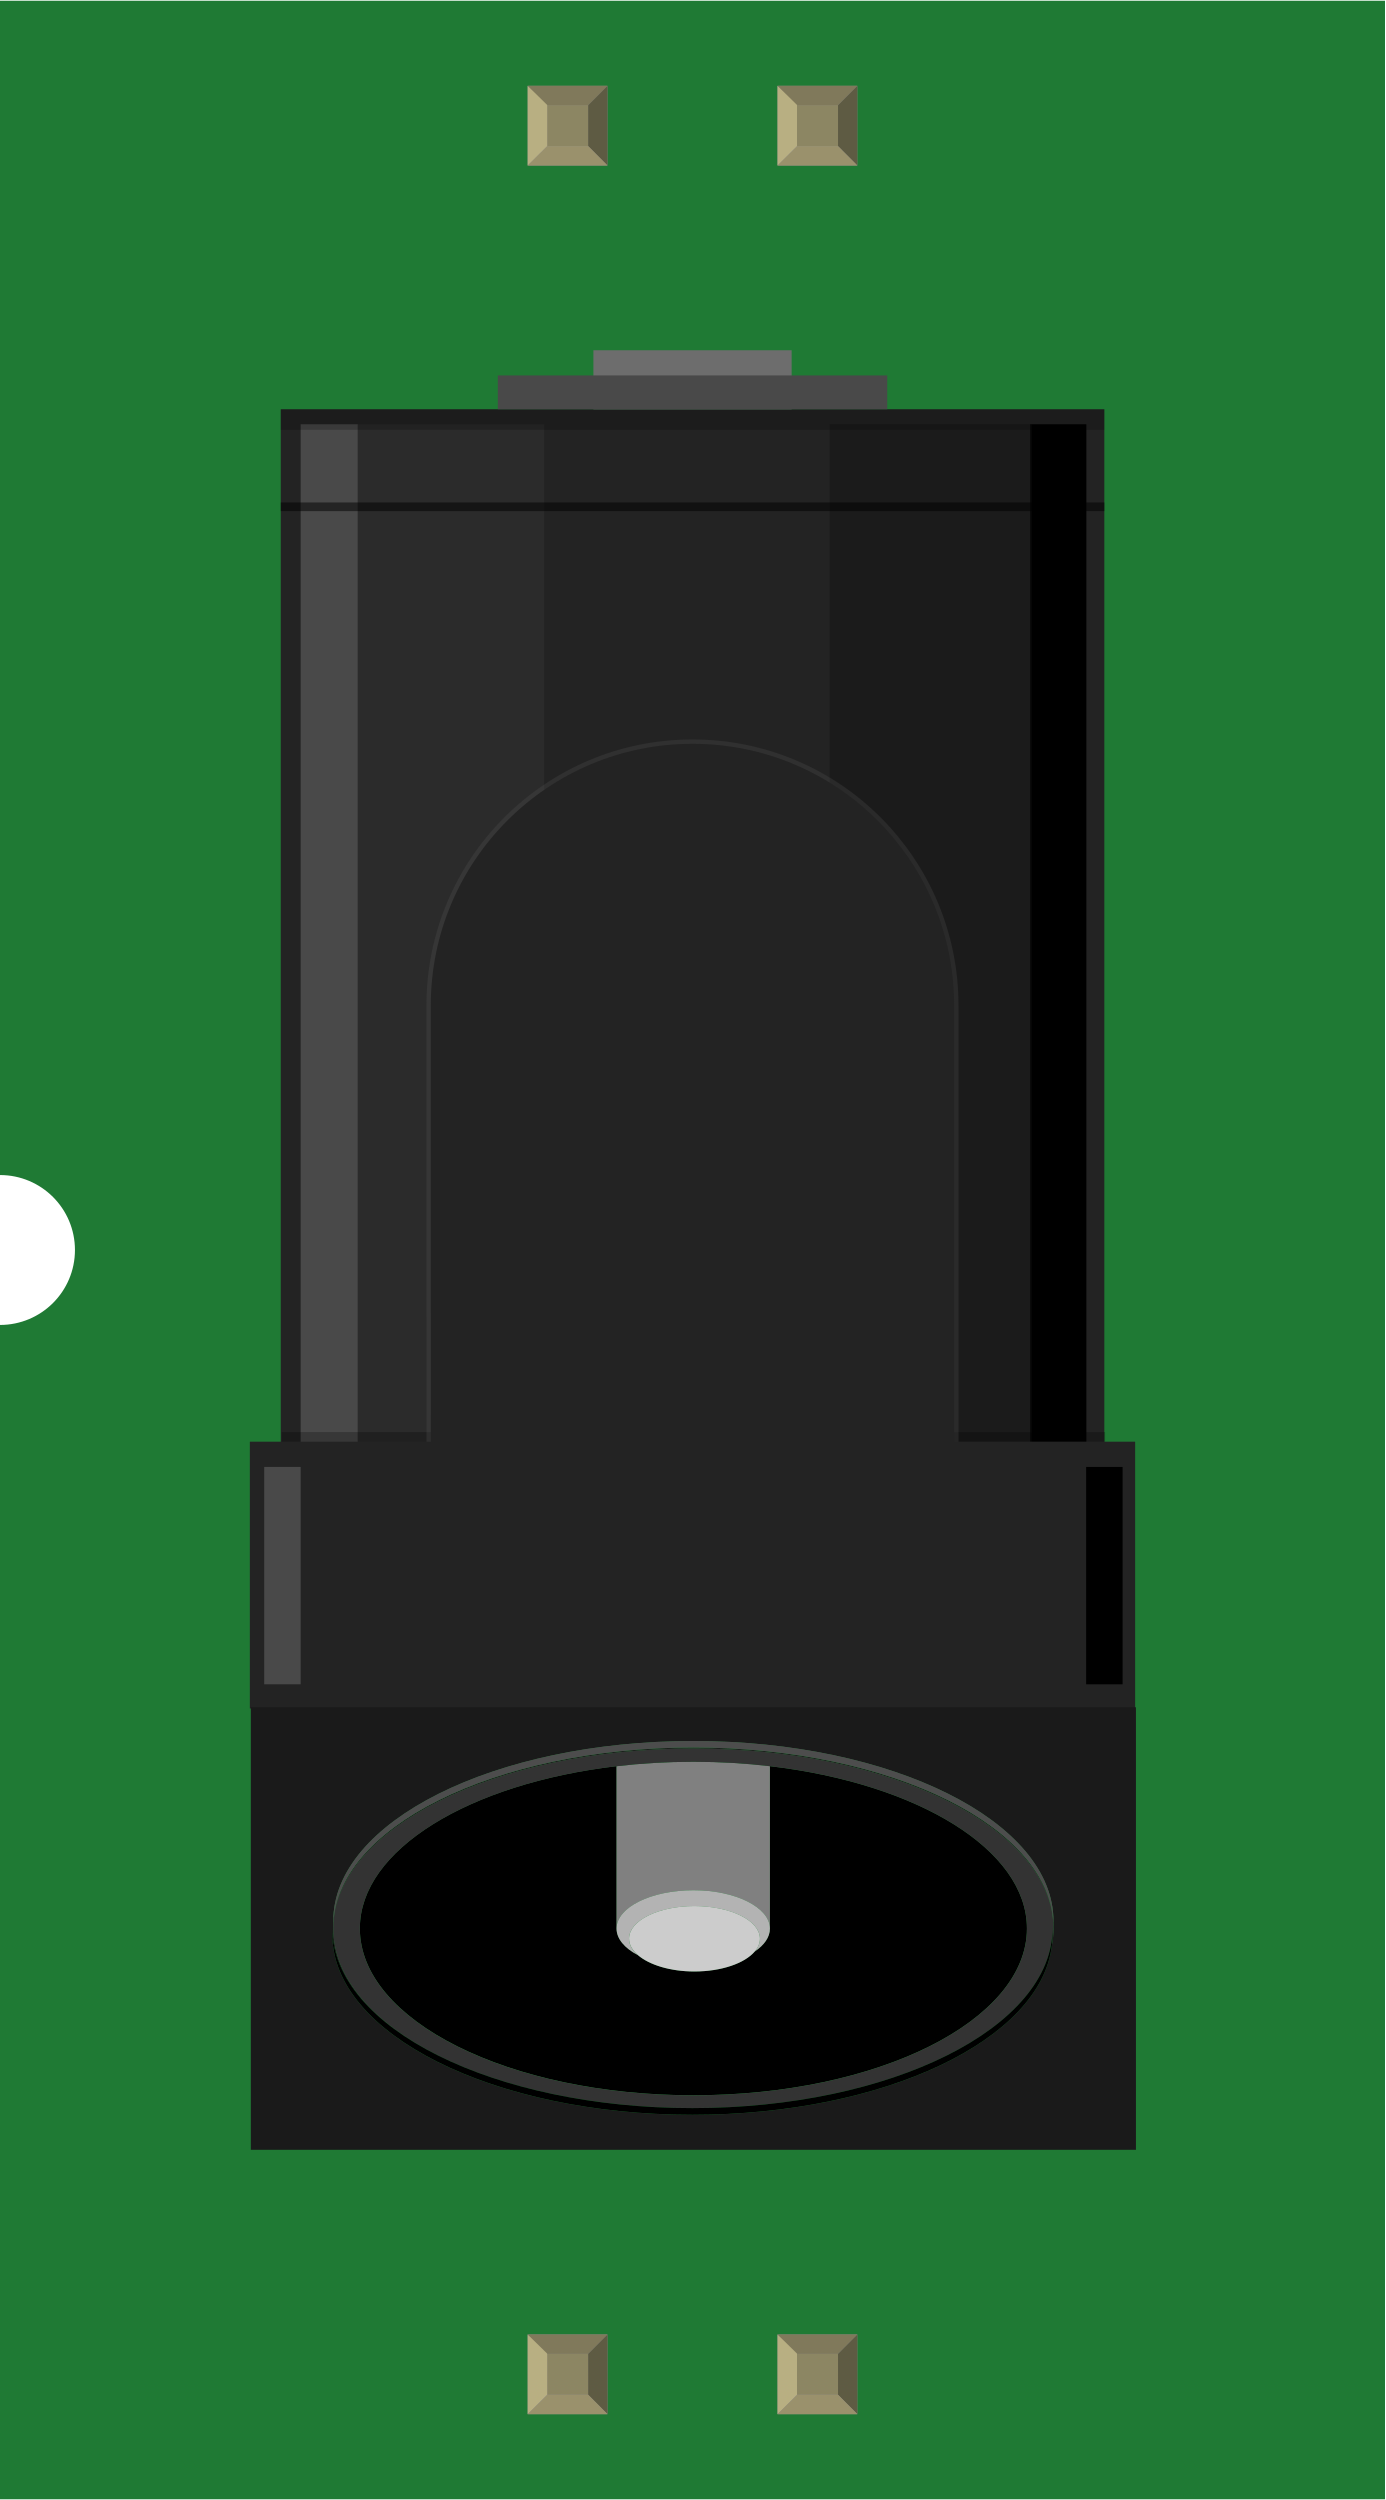
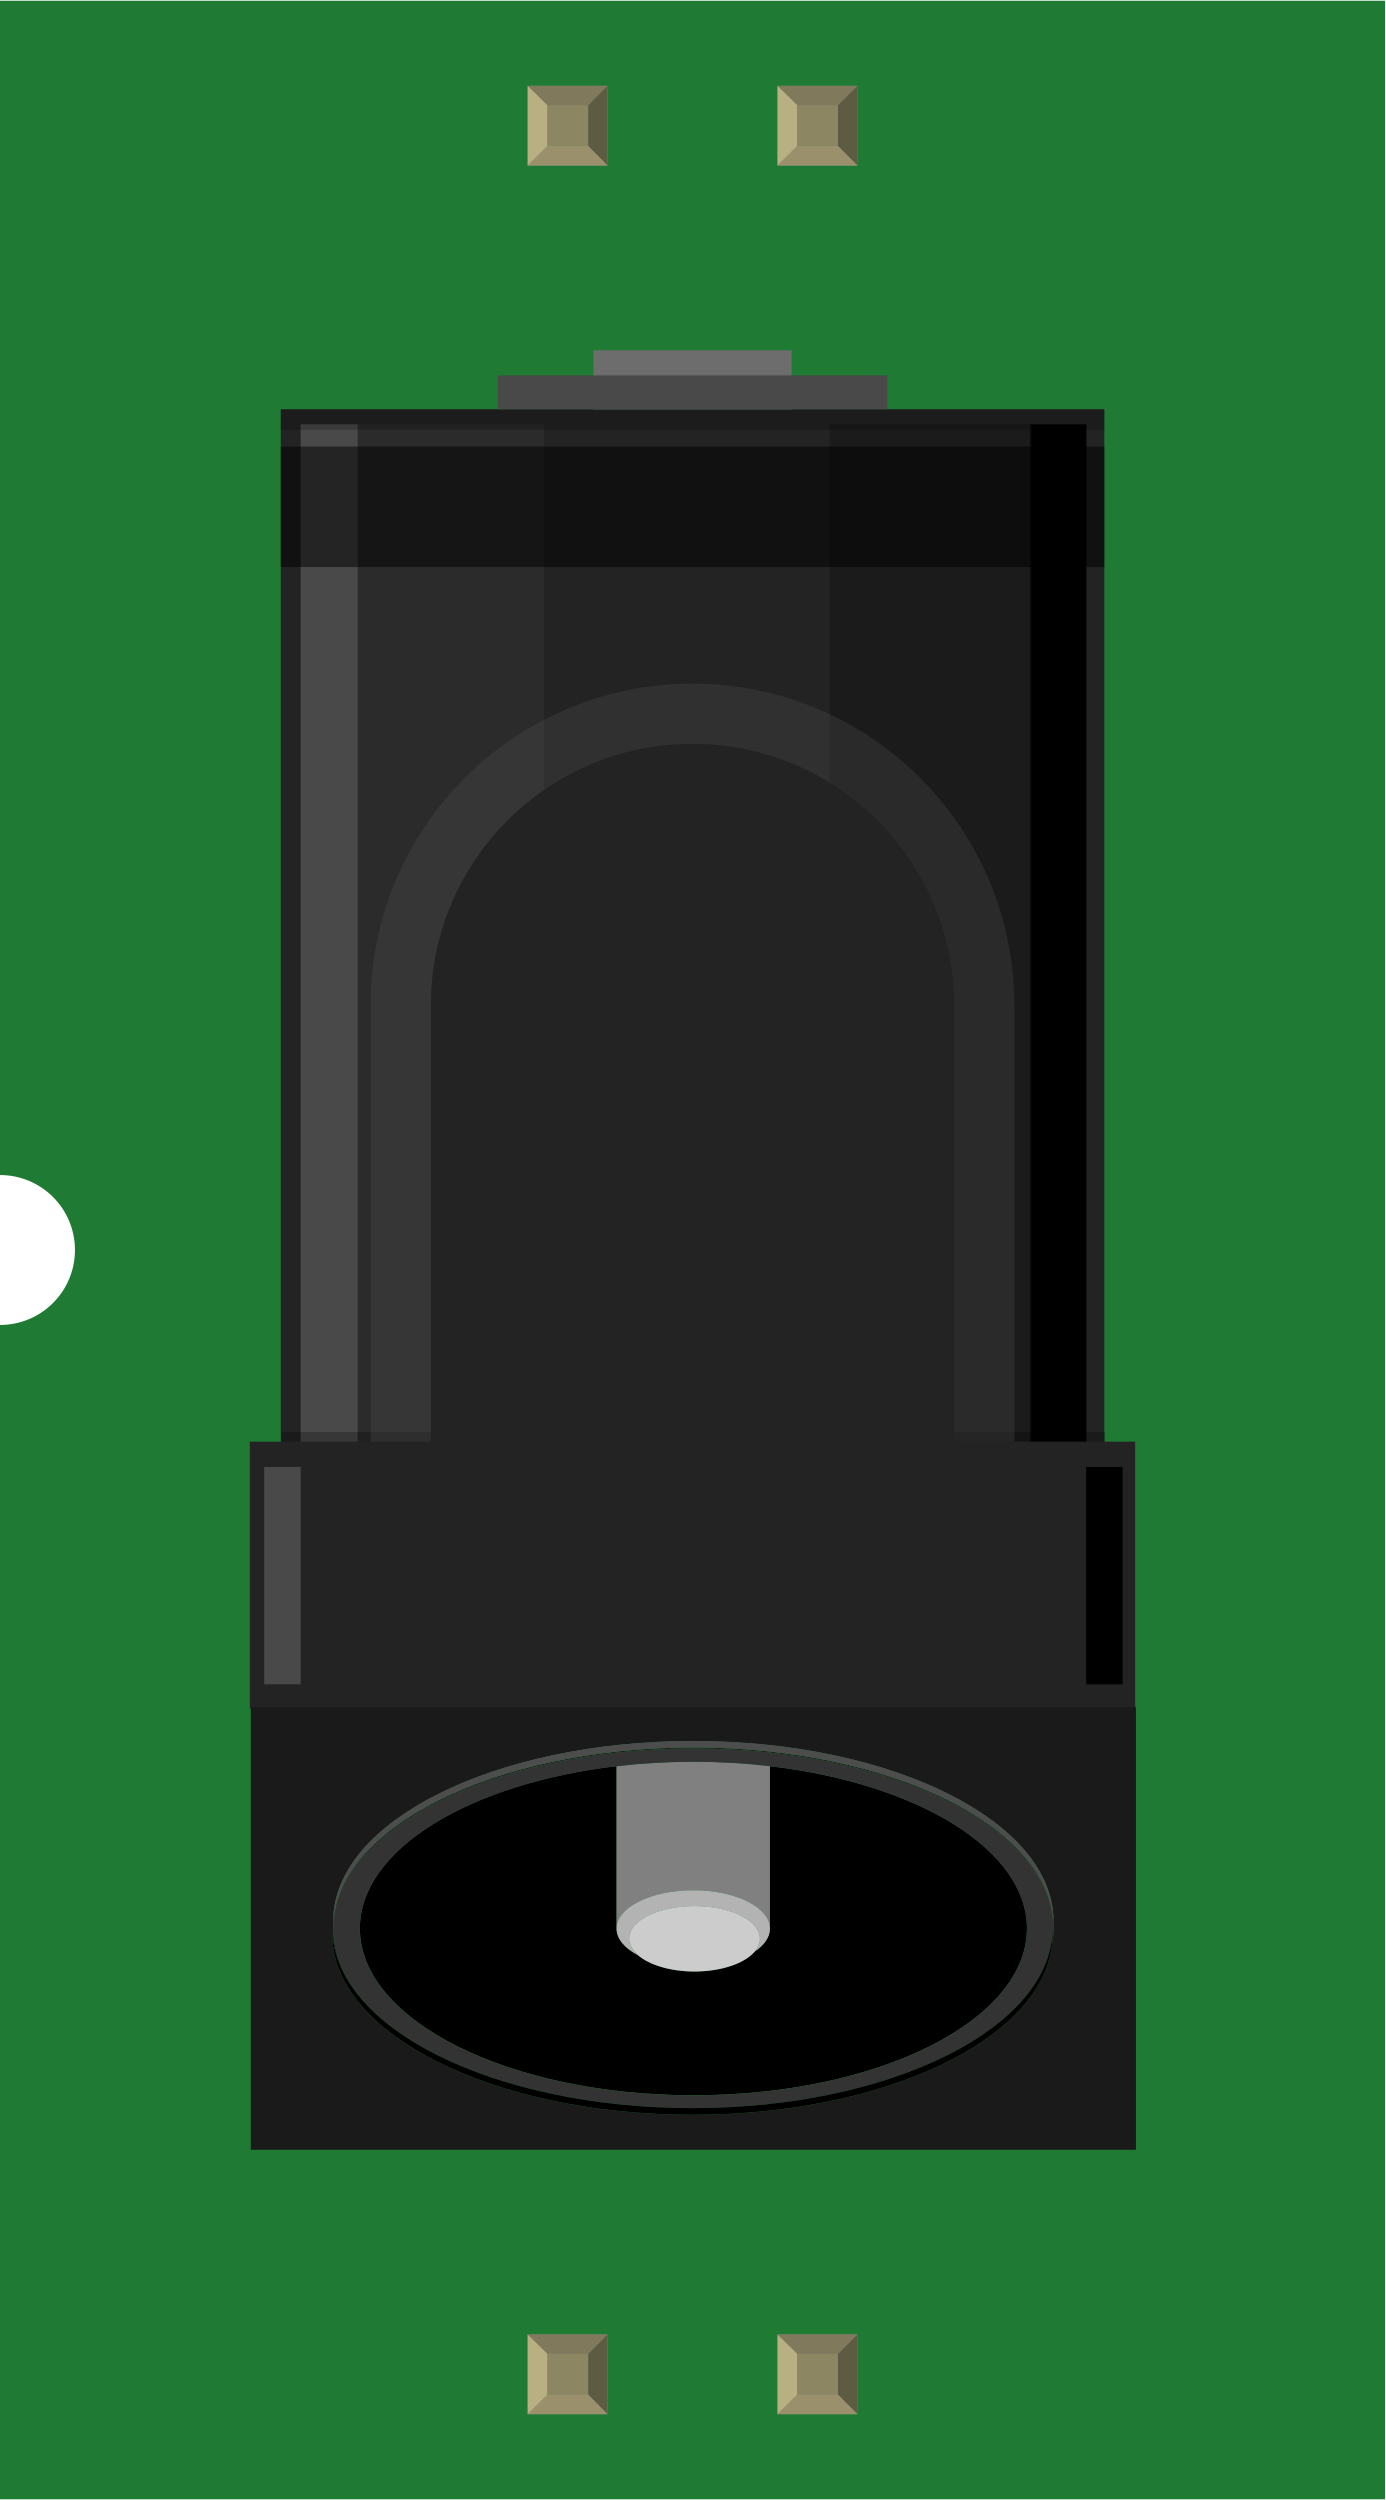
- <svg xmlns="http://www.w3.org/2000/svg" width="0.554in" x="0in" version="1.2" y="0in" height="1in" viewBox="0 0 554.333 1000" baseProfile="tiny">
+ <svg xmlns="http://www.w3.org/2000/svg" width="0.554in" xml:space="preserve" x="0px" version="1.1" y="0px" height="1in" viewBox="0 0 39.912 72" id="0" enable-background="new 0 0 39.912 72">
  <g id="breadboard">
    <g id="icon">
-       <path fill="#1F7A34" stroke="none" stroke-width="0" d="M0,0L0,470A30,30 0 0 1 0,530L0,1000L554.333,1000L554.333,0L0,0z" />
-       <g transform="translate(100,139.882)">
-         <g>
-           <g>
-             <rect width="329.625" x="12.375" y="23.625" fill="#232323" height="457.917" />
-             <rect width="22.847" x="20.333" y="29.625" fill="#494949" height="443.542" />
-             <rect width="74.569" x="43.222" y="29.625" fill="#3D3D3D" height="443.542" fill-opacity="0.3" />
-             <rect width="22.486" x="312.319" y="29.625" height="457.944" />
-             <rect width="80.944" x="232.069" y="29.625" fill="#0F0F0F" height="457.944" fill-opacity="0.4" />
-           </g>
-           <rect width="329.625" x="12.375" opacity="0.2" y="23.625" height="8.222" enable-background="new    " />
-         </g>
-         <line opacity="0.5" fill="none" stroke="#000000" enable-background="new    " y1="62.653" stroke-width="3.472" x1="342" y2="62.653" x2="12.375" stroke-miterlimit="10" />
-         <g>
-           <rect width="329.569" x="12.736" opacity="0.25" y="432.986" height="17.875" enable-background="new    " />
-           <path opacity="0.25" stroke="#565656" enable-background="new    " stroke-width="3.472" d="M72.431,446.944l209.458,0L281.889,262.25c0,-57.847,-46.889,-104.736,-104.736,-104.736c-57.833,0,-104.736,46.889,-104.736,104.736L72.431,446.944L72.431,446.944z" stroke-miterlimit="10" />
-         </g>
-         <g>
-           <path fill="#232323" d="M72.431,446.944l209.458,0L281.889,262.25c0,-57.847,-46.889,-104.736,-104.736,-104.736c-57.833,0,-104.736,46.889,-104.736,104.736L72.431,446.944L72.431,446.944z" />
-           <rect width="354.333" x="0" y="436.833" fill="#232323" height="106.778" />
-         </g>
-         <rect width="79.347" x="137.5" y="0" fill="#6D6D6D" height="23.625" />
-         <rect width="155.861" x="99.25" y="10.083" fill="#494949" height="13.542" />
-         <g>
-           <g enable-background="new    ">
-             <g>
-               <g>
-                 <path fill="#1A1A1A" d="M75.417,682.569c-25.958,-13.042,-42.014,-31,-42.014,-50.875c0,-39.75,64.514,-72.056,144.139,-72.056c79.611,0,144.111,32.306,144.111,72.056c0,2.264,-0.236,4.5,-0.639,6.694c-4.347,37.806,-67.069,67.861,-143.861,67.861c-79.625,0,-144.125,-32.306,-144.125,-72.056l0,-2.667C33.014,651.458,49.222,669.514,75.417,682.569M33.389,631.319l0,-2.611c0,-39.819,64.514,-72.056,144.125,-72.056c79.625,0,144.125,32.236,144.125,72.056l0,2.611c0,-39.819,-64.514,-72.056,-144.125,-72.056S33.389,591.5,33.389,631.319M354.639,543.139L0.389,543.139l0,177.111l354.264,0L354.653,543.139" />
-                 <path d="M208.139,566.708l0,64.986c0,3.458,-2.25,6.639,-6.083,9.194c-4,4.708,-13.306,7.986,-24.167,7.986c-9.639,0,-18.097,-2.625,-22.625,-6.583c-5.264,-2.764,-8.5,-6.5,-8.5,-10.625l0,-64.972c-58.903,6.944,-102.736,33.361,-102.736,64.972c0,36.875,59.75,66.75,133.486,66.75c73.764,0,133.5,-29.847,133.5,-66.75C311.028,600.083,267.125,573.639,208.139,566.708" />
-                 <path fill="#808080" d="M177.528,564.958c-10.597,0,-20.889,0.625,-30.764,1.778l0,64.972c0,-8.431,13.75,-15.333,30.764,-15.333c16.875,0,30.611,6.875,30.611,15.333l0,-64.986C198.319,565.556,188.056,564.958,177.528,564.958" />
-                 <path fill="#333333" d="M177.528,564.958c10.528,0,20.778,0.611,30.611,1.764c58.986,6.917,102.875,33.361,102.875,64.986c0,36.875,-59.75,66.75,-133.486,66.75c-73.764,0,-133.5,-29.847,-133.5,-66.75c0,-31.583,43.833,-58.028,102.736,-64.972C156.639,565.569,166.944,564.958,177.528,564.958M177.528,559.625c-79.625,0,-144.139,32.306,-144.139,72.056c0,19.875,16.056,37.833,42.014,50.875c26.056,12.972,62.014,21,101.736,21c79.611,0,144.125,-32.25,144.125,-72.056l0,2.667c0,1.431,-0.097,2.806,-0.278,4.208c0.403,-2.194,0.639,-4.431,0.639,-6.694C321.639,591.931,257.153,559.625,177.528,559.625" />
-                 <path fill="#B3B3B3" d="M177.528,616.375c-17.014,0,-30.764,6.875,-30.764,15.333c0,4.125,3.236,7.833,8.5,10.625c-2.222,-1.931,-3.5,-4.181,-3.5,-6.569c0,-7.236,11.75,-13.042,26.125,-13.042c14.5,0,26.264,5.806,26.264,13.042c0,1.833,-0.764,3.569,-2.083,5.139c3.819,-2.583,6.083,-5.736,6.083,-9.194C208.139,623.25,194.403,616.375,177.528,616.375" />
-                 <path fill="#CCCCCC" d="M177.903,622.694c-14.375,0,-26.125,5.806,-26.125,13.042c0,2.389,1.278,4.639,3.5,6.569c4.528,3.931,13,6.583,22.625,6.583c10.861,0,20.181,-3.278,24.167,-7.986c1.333,-1.569,2.083,-3.306,2.083,-5.139C204.153,628.5,192.403,622.694,177.903,622.694" />
-                 <path fill="#4D4D4D" d="M177.528,556.625c-79.625,0,-144.139,32.236,-144.139,72.056l0,2.611c0,-39.819,64.514,-72.056,144.139,-72.056c79.611,0,144.111,32.236,144.111,72.056l0,-2.611C321.639,588.875,257.153,556.625,177.528,556.625" />
-                 <path d="M321.278,631.514c0,39.778,-64.528,72.056,-144.125,72.056c-39.708,0,-75.667,-8.028,-101.736,-21c-26.194,-13.042,-42.389,-31.111,-42.389,-51.056l0,2.667c0,39.736,64.5,72.056,144.125,72.056c76.792,0,139.514,-30.056,143.861,-67.861c0.181,-1.403,0.278,-2.778,0.278,-4.208L321.278,631.514" />
+       <path fill="#1F7A34" id="0.1.0.0" d="M0,0v33.84c1.193,0,2.16,0.967,2.16,2.16c0,1.193-0.967,2.16-2.16,2.16V72h39.912V0H0z" />
+       <g id="0.1.0.1" transform="translate(100,139.882)">
+         <g id="0.1.0.1">
+           <g id="0.1.0.1.0">
+             <g id="0.1.0.1.0.0">
+               <g id="0.1.0.1.0.0.0">
+                 <rect width="23.733" x="-91.909" y="-128.11" fill="#232323" height="32.97" id="0.1.0.1.0.0.0.0" />
+                 <rect width="1.645" x="-91.336" y="-127.677" fill="#494949" height="31.935" id="0.1.0.1.0.0.0.1" />
+                 <rect width="5.369" x="-89.688" y="-127.677" fill="#3D3D3D" height="31.935" fill-opacity="0.3" id="0.1.0.1.0.0.0.2" />
+                 <rect width="1.619" x="-70.313" y="-127.677" height="32.971" id="0.1.0.1.0.0.0.3" />
+                 <rect width="5.828" x="-76.091" y="-127.677" fill="#0F0F0F" height="32.971" fill-opacity="0.4" id="0.1.0.1.0.0.0.4" />
+               </g>
+               <rect width="23.733" x="-91.909" opacity="0.2" y="-128.11" height="0.592" enable-background="new    " id="0.1.0.1.0.0.1" />
+             </g>
+             <line opacity="0.5" fill="none" stroke="#000000" enable-background="new    " id="0.1.0.1.0.1" y1="-125.299" stroke-width="3.472" x1="-68.176" y2="-125.299" x2="-91.909" stroke-miterlimit="10" />
+             <g id="0.1.0.1.0.2">
+               <rect width="23.729" x="-91.883" opacity="0.25" y="-98.636" height="1.287" enable-background="new    " id="0.1.0.1.0.2.0" />
+               <path opacity="0.25" stroke="#565656" enable-background="new    " id="0.1.0.1.0.2.1" stroke-width="3.472" d="M-87.585-97.63h15.081v-13.298c0-4.165-3.376-7.541-7.541-7.541c-4.164,0-7.541,3.376-7.541,7.541L-87.585-97.63L-87.585-97.63z" stroke-miterlimit="10" />
+             </g>
+             <g id="0.1.0.1.0.3">
+               <path fill="#232323" id="0.1.0.1.0.3.0" d="M-87.585-97.63h15.081v-13.298c0-4.165-3.376-7.541-7.541-7.541c-4.164,0-7.541,3.376-7.541,7.541L-87.585-97.63L-87.585-97.63z" />
+               <rect width="25.512" x="-92.8" y="-98.359" fill="#232323" height="7.688" id="0.1.0.1.0.3.1" />
+             </g>
+             <rect width="5.713" x="-82.9" y="-129.81" fill="#6D6D6D" height="1.701" id="0.1.0.1.0.4" />
+             <rect width="11.221" x="-85.654" y="-129.085" fill="#494949" height="0.975" id="0.1.0.1.0.5" />
+             <g id="0.1.0.1.0.6">
+               <g enable-background="new    " id="0.1.0.1.0.6.0">
+                 <g id="0.1.0.1.0.6.0.0">
+                   <g id="0.1.0.1.0.6.0.0.0">
+                     <path fill="#1A1A1A" id="0.1.0.1.0.6.0.0.0.0" d="M-87.37-80.665c-1.869-0.939-3.025-2.232-3.025-3.664c0-2.861,4.645-5.188,10.378-5.188c5.732,0,10.375,2.326,10.375,5.188c0,0.164-0.017,0.324-0.045,0.482c-0.313,2.723-4.83,4.887-10.358,4.887c-5.733,0-10.377-2.326-10.377-5.188v-0.192C-90.423-82.905-89.256-81.606-87.37-80.665 M-90.396-84.356v-0.188c0-2.866,4.645-5.188,10.377-5.188c5.733,0,10.377,2.321,10.377,5.188v0.188c0-2.866-4.646-5.188-10.377-5.188S-90.396-87.222-90.396-84.356 M-67.267-90.704h-25.505v12.752h25.507v-12.752" />
+                     <path id="0.1.0.1.0.6.0.0.0.1" d="M-77.813-89.007v4.679c0,0.249-0.162,0.478-0.438,0.661c-0.288,0.34-0.958,0.576-1.74,0.576c-0.694,0-1.303-0.189-1.629-0.475c-0.379-0.199-0.612-0.468-0.612-0.766v-4.678c-4.241,0.5-7.397,2.402-7.397,4.678c0,2.656,4.302,4.807,9.611,4.807c5.311,0,9.612-2.148,9.612-4.807C-70.405-86.605-73.567-88.509-77.813-89.007" />
+                     <path fill="#808080" id="0.1.0.1.0.6.0.0.0.2" d="M-80.018-89.134c-0.763,0-1.504,0.045-2.215,0.129v4.678c0-0.607,0.99-1.104,2.215-1.104c1.214,0,2.205,0.494,2.205,1.104v-4.68C-78.521-89.091-79.26-89.134-80.018-89.134" />
+                     <path fill="#333333" id="0.1.0.1.0.6.0.0.0.3" d="M-80.018-89.134c0.758,0,1.496,0.045,2.205,0.127c4.246,0.498,7.406,2.402,7.406,4.68c0,2.654-4.302,4.806-9.611,4.806c-5.311,0-9.612-2.149-9.612-4.806c0-2.273,3.156-4.178,7.397-4.678C-81.522-89.089-80.78-89.134-80.018-89.134 M-80.018-89.517c-5.733,0-10.378,2.325-10.378,5.188c0,1.431,1.156,2.724,3.025,3.662c1.876,0.935,4.465,1.513,7.325,1.513c5.732,0,10.377-2.321,10.377-5.188v0.192c0,0.103-0.007,0.202-0.02,0.304c0.028-0.158,0.045-0.32,0.045-0.482C-69.642-87.192-74.285-89.517-80.018-89.517" />
+                     <path fill="#B3B3B3" id="0.1.0.1.0.6.0.0.0.4" d="M-80.018-85.431c-1.225,0-2.215,0.494-2.215,1.104c0,0.297,0.233,0.564,0.612,0.765c-0.16-0.139-0.252-0.301-0.252-0.473c0-0.521,0.846-0.938,1.881-0.938c1.044,0,1.892,0.418,1.892,0.938c0,0.132-0.055,0.257-0.15,0.37c0.275-0.186,0.438-0.413,0.438-0.662C-77.813-84.937-78.804-85.431-80.018-85.431" />
+                     <path fill="#CCCCCC" id="0.1.0.1.0.6.0.0.0.5" d="M-79.991-84.976c-1.035,0-1.881,0.418-1.881,0.938c0,0.173,0.092,0.334,0.252,0.474c0.326,0.283,0.936,0.474,1.629,0.474c0.782,0,1.453-0.235,1.74-0.574c0.096-0.113,0.15-0.238,0.15-0.37C-78.101-84.558-78.946-84.976-79.991-84.976" />
+                     <path fill="#4D4D4D" id="0.1.0.1.0.6.0.0.0.6" d="M-80.018-89.734c-5.733,0-10.378,2.321-10.378,5.188v0.188c0-2.866,4.645-5.188,10.378-5.188c5.732,0,10.376,2.322,10.376,5.188v-0.188C-69.642-87.411-74.285-89.734-80.018-89.734" />
+                     <path id="0.1.0.1.0.6.0.0.0.7" d="M-69.668-84.341c0,2.863-4.646,5.188-10.377,5.188c-2.859,0-5.448-0.578-7.325-1.512c-1.886-0.939-3.052-2.24-3.052-3.676v0.191c0,2.861,4.644,5.188,10.377,5.188c5.528,0,10.045-2.164,10.358-4.885c0.013-0.102,0.02-0.201,0.02-0.304L-69.668-84.341" />
+                   </g>
+                 </g>
              </g>
            </g>
+             <rect width="1.05" x="-92.386" y="-97.63" fill="#494949" height="6.264" id="0.1.0.1.0.7" />
+             <rect width="1.051" x="-68.7" y="-97.63" height="6.264" id="0.1.0.1.0.8" />
          </g>
        </g>
-         <rect width="14.583" x="5.75" y="446.944" fill="#494949" height="87" />
-         <rect width="14.583" x="334.722" y="446.944" height="87" />
      </g>
    </g>
-     <g transform="translate(211.202,934.05)">
-       <rect width="31.93" x="0" y="0" fill="#8D8C8C" height="31.9" id="connector3pin" />
-       <rect width="16.444" x="7.792" y="7.735" fill="#8C8663" height="16.415" />
-       <polygon fill="#B8AF82" points="0,31.9,7.792,24.137,7.792,6.972,0,0" />
-       <polygon fill="#80795B" points="24.208,7.763,7.903,7.763,0,0,31.93,0" />
-       <polygon fill="#5E5B43" points="24.208,24.137,24.208,7.763,31.93,0,31.93,31.9" />
-       <polygon fill="#9A916C" points="0,31.9,7.875,24.137,24.208,24.137,31.93,31.9" />
+     <g id="0.1.1" transform="translate(211.202,934.05)">
+       <g id="0.1.1">
+         <g id="0.1.1.0">
+           <rect width="2.299" x="-195.995" y="-866.798" fill="#8D8C8C" height="2.297" id="connector0pin" />
+           <rect width="1.184" x="-195.434" y="-866.241" fill="#8C8663" height="1.182" id="0.1.1.0.1" />
+           <polygon fill="#B8AF82" points="-195.995,-864.501 -195.434,-865.061 -195.434,-866.296 -195.995,-866.798 " id="0.1.1.0.2" />
+           <polygon fill="#80795B" points="-194.252,-866.239 -195.427,-866.239 -195.995,-866.798 -193.697,-866.798 " id="0.1.1.0.3" />
+           <polygon fill="#5E5B43" points="-194.252,-865.061 -194.252,-866.239 -193.697,-866.798 -193.697,-864.501 " id="0.1.1.0.4" />
+           <polygon fill="#9A916C" points="-195.995,-864.501 -195.429,-865.061 -194.252,-865.061 -193.697,-864.501 " id="0.1.1.0.5" />
+         </g>
+       </g>
    </g>
-     <g transform="translate(211.202,34.05)">
-       <rect width="31.93" x="0" y="0" fill="#8D8C8C" height="31.9" id="connector6pin" />
-       <rect width="16.444" x="7.792" y="7.735" fill="#8C8663" height="16.415" />
-       <polygon fill="#B8AF82" points="0,31.9,7.792,24.137,7.792,6.972,0,0" />
-       <polygon fill="#80795B" points="24.208,7.763,7.903,7.763,0,0,31.93,0" />
-       <polygon fill="#5E5B43" points="24.208,24.137,24.208,7.763,31.93,0,31.93,31.9" />
-       <polygon fill="#9A916C" points="0,31.9,7.875,24.137,24.208,24.137,31.93,31.9" />
+     <g id="0.1.2" transform="translate(211.202,34.05)">
+       <g id="0.1.2">
+         <g id="0.1.2.0">
+           <rect width="2.299" x="-195.995" y="-31.598" fill="#8D8C8C" height="2.297" id="connector3pin" />
+           <rect width="1.184" x="-195.434" y="-31.042" fill="#8C8663" height="1.182" id="0.1.2.0.1" />
+           <polygon fill="#B8AF82" points="-195.995,-29.301 -195.434,-29.861 -195.434,-31.096 -195.995,-31.598 " id="0.1.2.0.2" />
+           <polygon fill="#80795B" points="-194.252,-31.039 -195.427,-31.039 -195.995,-31.598 -193.697,-31.598 " id="0.1.2.0.3" />
+           <polygon fill="#5E5B43" points="-194.252,-29.861 -194.252,-31.039 -193.697,-31.598 -193.697,-29.301 " id="0.1.2.0.4" />
+           <polygon fill="#9A916C" points="-195.995,-29.301 -195.429,-29.861 -194.252,-29.861 -193.697,-29.301 " id="0.1.2.0.5" />
+         </g>
+       </g>
    </g>
-     <g transform="translate(311.202,934.05)">
-       <rect width="31.93" x="0" y="0" fill="#8D8C8C" height="31.9" id="connector4pin" />
-       <rect width="16.444" x="7.792" y="7.735" fill="#8C8663" height="16.415" />
-       <polygon fill="#B8AF82" points="0,31.9,7.792,24.137,7.792,6.972,0,0" />
-       <polygon fill="#80795B" points="24.208,7.763,7.903,7.763,0,0,31.93,0" />
-       <polygon fill="#5E5B43" points="24.208,24.137,24.208,7.763,31.93,0,31.93,31.9" />
-       <polygon fill="#9A916C" points="0,31.9,7.875,24.137,24.208,24.137,31.93,31.9" />
+     <g id="0.1.3" transform="translate(311.202,934.05)">
+       <g id="0.1.3">
+         <g id="connector1pin">
+           <rect width="2.299" x="-288.795" y="-866.798" fill="#8D8C8C" height="2.297" id="connector1pin_1_" />
+           <rect width="1.184" x="-288.234" y="-866.241" fill="#8C8663" height="1.182" id="0.1.3.0.1" />
+           <polygon fill="#B8AF82" points="-288.795,-864.501 -288.234,-865.061 -288.234,-866.296 -288.795,-866.798 " id="0.1.3.0.2" />
+           <polygon fill="#80795B" points="-287.053,-866.239 -288.226,-866.239 -288.795,-866.798 -286.496,-866.798 " id="0.1.3.0.3" />
+           <polygon fill="#5E5B43" points="-287.053,-865.061 -287.053,-866.239 -286.496,-866.798 -286.496,-864.501 " id="0.1.3.0.4" />
+           <polygon fill="#9A916C" points="-288.795,-864.501 -288.228,-865.061 -287.053,-865.061 -286.496,-864.501 " id="0.1.3.0.5" />
+         </g>
+       </g>
    </g>
-     <g transform="translate(311.202,34.05)">
-       <rect width="31.93" x="0" y="0" fill="#8D8C8C" height="31.9" id="connector5pin" />
-       <rect width="16.444" x="7.792" y="7.735" fill="#8C8663" height="16.415" />
-       <polygon fill="#B8AF82" points="0,31.9,7.792,24.137,7.792,6.972,0,0" />
-       <polygon fill="#80795B" points="24.208,7.763,7.903,7.763,0,0,31.93,0" />
-       <polygon fill="#5E5B43" points="24.208,24.137,24.208,7.763,31.93,0,31.93,31.9" />
-       <polygon fill="#9A916C" points="0,31.9,7.875,24.137,24.208,24.137,31.93,31.9" />
+     <g id="0.1.4" transform="translate(311.202,34.05)">
+       <g id="0.1.4">
+         <g id="0.1.4.0">
+           <rect width="2.299" x="-288.795" y="-31.598" fill="#8D8C8C" height="2.297" id="connector2pin" />
+           <rect width="1.184" x="-288.234" y="-31.042" fill="#8C8663" height="1.182" id="0.1.4.0.1" />
+           <polygon fill="#B8AF82" points="-288.795,-29.301 -288.234,-29.861 -288.234,-31.096 -288.795,-31.598 " id="0.1.4.0.2" />
+           <polygon fill="#80795B" points="-287.053,-31.039 -288.226,-31.039 -288.795,-31.598 -286.496,-31.598 " id="0.1.4.0.3" />
+           <polygon fill="#5E5B43" points="-287.053,-29.861 -287.053,-31.039 -286.496,-31.598 -286.496,-29.301 " id="0.1.4.0.4" />
+           <polygon fill="#9A916C" points="-288.795,-29.301 -288.228,-29.861 -287.053,-29.861 -286.496,-29.301 " id="0.1.4.0.5" />
+         </g>
+       </g>
    </g>
  </g>
</svg>
